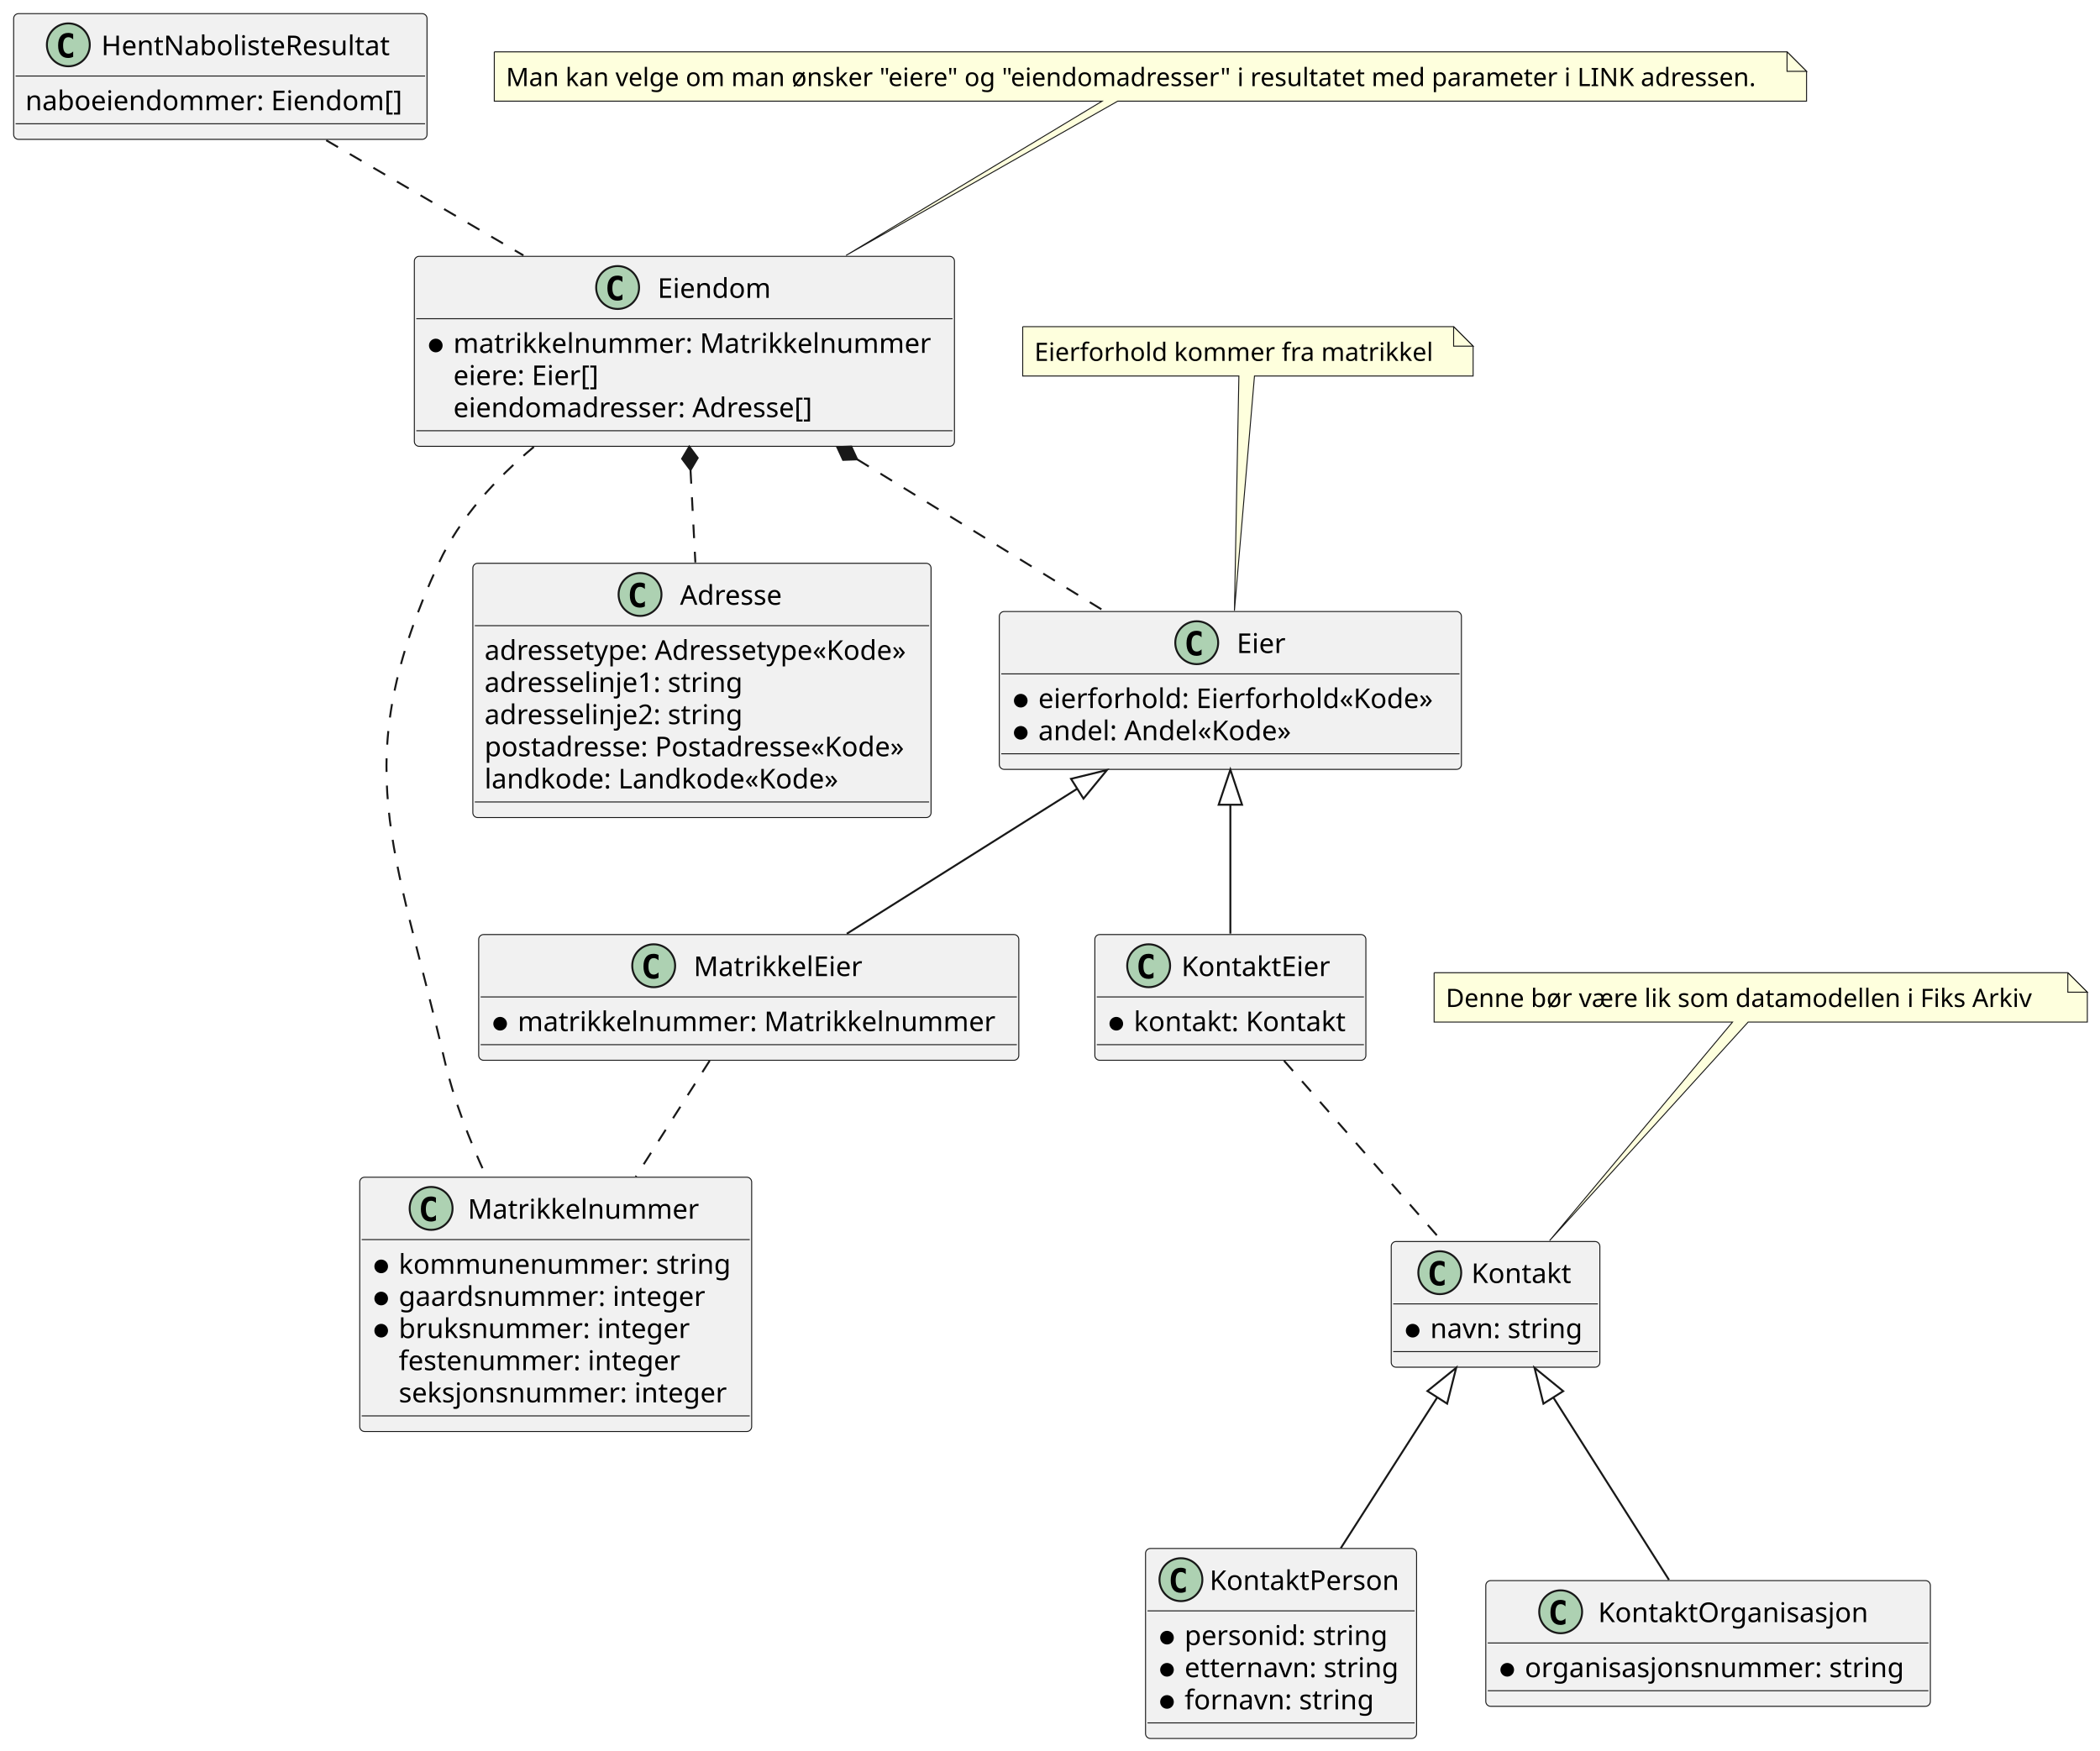
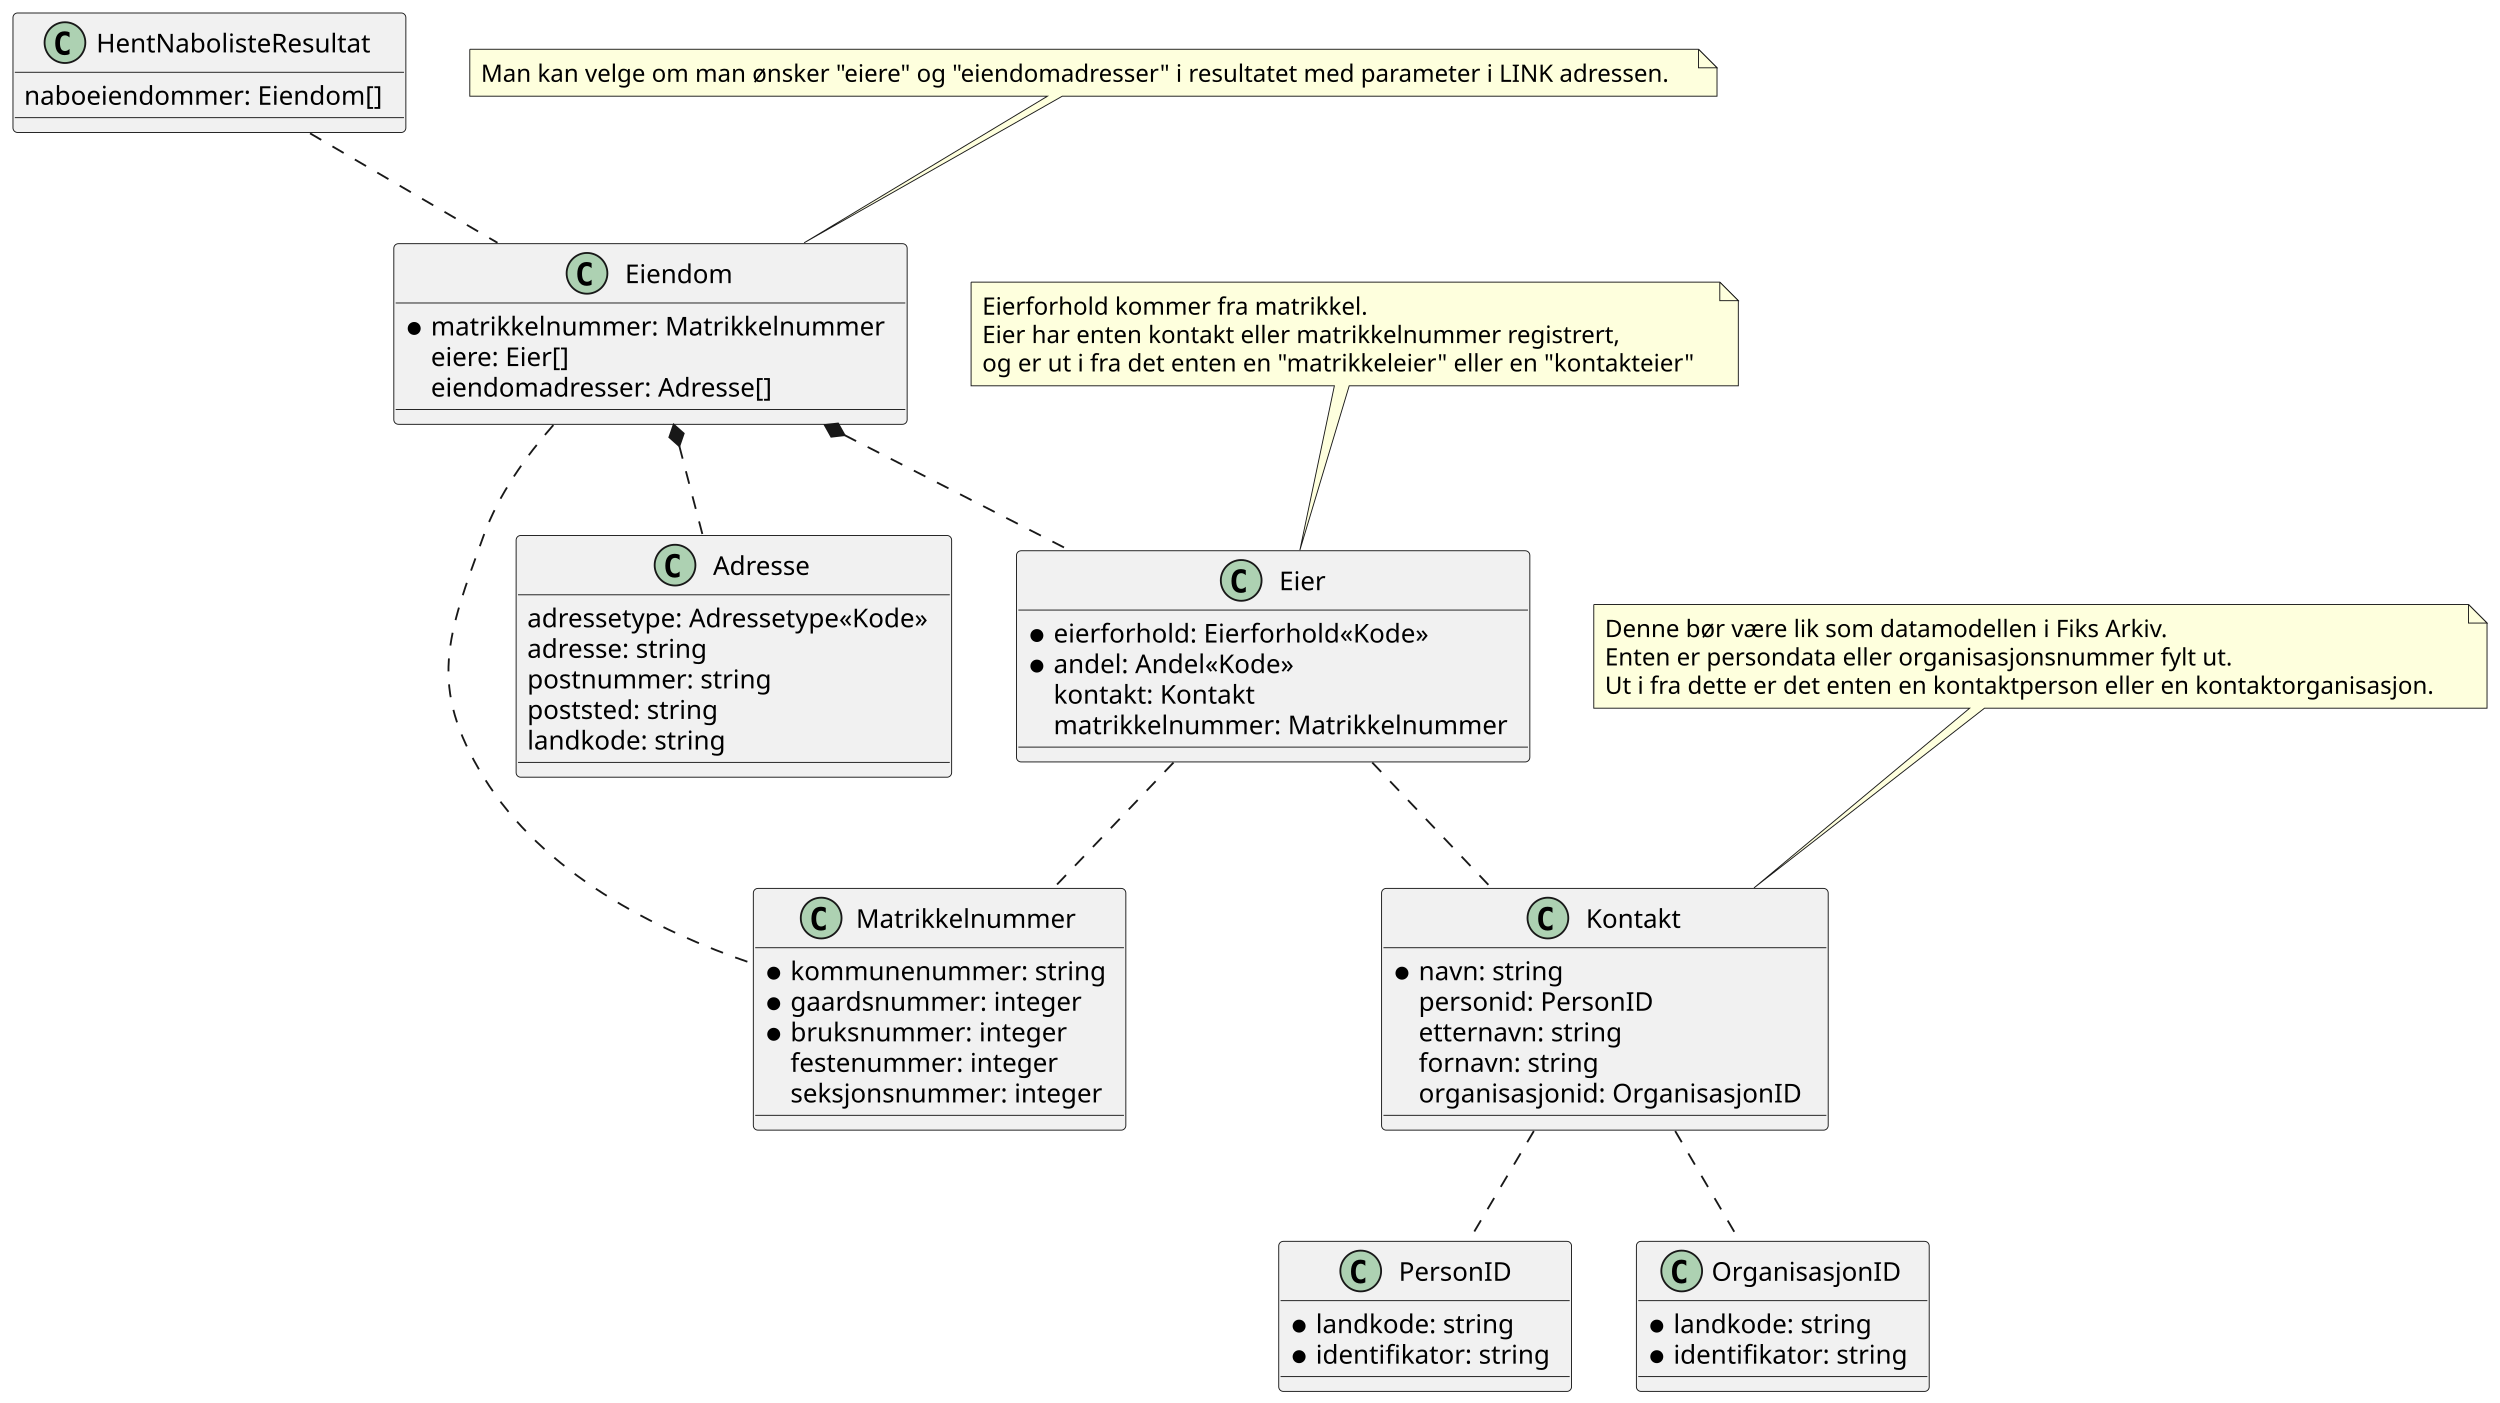
- <svg xmlns="http://www.w3.org/2000/svg" contentStyleType="text/css" height="898px" preserveAspectRatio="none" style="width:1077px;height:898px;background:#FFFFFF;" version="1.1" viewBox="0 0 1077 898" width="1077px" zoomAndPan="magnify">
+ <svg xmlns="http://www.w3.org/2000/svg" contentStyleType="text/css" height="757px" preserveAspectRatio="none" style="width:1349px;height:757px;background:#FFFFFF;" version="1.1" viewBox="0 0 1349 757" width="1349px" zoomAndPan="magnify">
  <defs />
  <g>
    <g id="elem_HentNabolisteResultat">
      <rect codeLine="1" fill="#F1F1F1" height="64.488" id="HentNabolisteResultat" rx="2.5" ry="2.5" style="stroke:#181818;stroke-width:0.5;" width="212" x="7" y="7" />
      <ellipse cx="35.05" cy="23" fill="#ADD1B2" rx="11" ry="11" style="stroke:#181818;stroke-width:1.0;" />
      <path d="M37.523,29.143 Q36.942,29.442 36.303,29.591 Q35.664,29.741 34.958,29.741 Q32.451,29.741 31.131,28.089 Q29.812,26.437 29.812,23.316 Q29.812,20.186 31.131,18.535 Q32.451,16.883 34.958,16.883 Q35.664,16.883 36.311,17.032 Q36.959,17.182 37.523,17.48 L37.523,20.203 Q36.892,19.622 36.299,19.352 Q35.705,19.082 35.074,19.082 Q33.73,19.082 33.045,20.149 Q32.36,21.216 32.36,23.316 Q32.36,25.408 33.045,26.474 Q33.73,27.541 35.074,27.541 Q35.705,27.541 36.299,27.271 Q36.892,27.002 37.523,26.42 Z " fill="#000000" />
      <text fill="#000000" font-family="sans-serif" font-size="14" lengthAdjust="spacing" textLength="151" x="51.95" y="28.291">HentNabolisteResultat</text>
      <line style="stroke:#181818;stroke-width:0.5;" x1="8" x2="218" y1="39" y2="39" />
      <text fill="#000000" font-family="sans-serif" font-size="14" lengthAdjust="spacing" textLength="200" x="13" y="56.535">naboeiendommer: Eiendom[]</text>
      <line style="stroke:#181818;stroke-width:0.5;" x1="8" x2="218" y1="63.488" y2="63.488" />
    </g>
    <g id="elem_Eiendom">
      <rect codeLine="7" fill="#F1F1F1" height="97.465" id="Eiendom" rx="2.5" ry="2.5" style="stroke:#181818;stroke-width:0.5;" width="277" x="212.5" y="131.49" />
      <ellipse cx="316.75" cy="147.49" fill="#ADD1B2" rx="11" ry="11" style="stroke:#181818;stroke-width:1.0;" />
      <path d="M319.223,153.633 Q318.642,153.932 318.003,154.081 Q317.364,154.231 316.658,154.231 Q314.151,154.231 312.832,152.579 Q311.512,150.927 311.512,147.806 Q311.512,144.677 312.832,143.025 Q314.151,141.373 316.658,141.373 Q317.364,141.373 318.011,141.522 Q318.659,141.672 319.223,141.97 L319.223,144.693 Q318.592,144.112 317.999,143.842 Q317.405,143.572 316.774,143.572 Q315.43,143.572 314.745,144.639 Q314.06,145.706 314.06,147.806 Q314.06,149.898 314.745,150.964 Q315.43,152.031 316.774,152.031 Q317.405,152.031 317.999,151.761 Q318.592,151.492 319.223,150.91 Z " fill="#000000" />
      <text fill="#000000" font-family="sans-serif" font-size="14" lengthAdjust="spacing" textLength="60" x="337.25" y="152.781">Eiendom</text>
      <line style="stroke:#181818;stroke-width:0.5;" x1="213.5" x2="488.5" y1="163.49" y2="163.49" />
      <ellipse cx="223.5" cy="177.234" fill="#000000" rx="3" ry="3" style="stroke:#000000;stroke-width:1.0;" />
      <text fill="#000000" font-family="sans-serif" font-size="14" lengthAdjust="spacing" textLength="251" x="232.5" y="181.025">matrikkelnummer: Matrikkelnummer</text>
      <text fill="#000000" font-family="sans-serif" font-size="14" lengthAdjust="spacing" textLength="78" x="232.5" y="197.513">eiere: Eier[]</text>
      <text fill="#000000" font-family="sans-serif" font-size="14" lengthAdjust="spacing" textLength="192" x="232.5" y="214.002">eiendomadresser: Adresse[]</text>
      <line style="stroke:#181818;stroke-width:0.5;" x1="213.5" x2="488.5" y1="220.955" y2="220.955" />
    </g>
    <g id="elem_GMN5">
      <path d="M253.5,26.59 L253.5,51.901 A0,0 0 0 0 253.5,51.901 L565.21,51.901 L433.89,131.02 L573.21,51.901 L926.5,51.901 A0,0 0 0 0 926.5,51.901 L926.5,36.59 L916.5,26.59 L253.5,26.59 A0,0 0 0 0 253.5,26.59 " fill="#FEFFDD" style="stroke:#181818;stroke-width:0.5;" />
      <path d="M916.5,26.59 L916.5,36.59 L926.5,36.59 L916.5,26.59 " fill="#FEFFDD" style="stroke:#181818;stroke-width:0.5;" />
      <text fill="#000000" font-family="sans-serif" font-size="13" lengthAdjust="spacing" textLength="652" x="259.5" y="44.158">Man kan velge om man ønsker "eiere" og "eiendomadresser" i resultatet med parameter i LINK adressen.</text>
    </g>
    <g id="elem_Matrikkelnummer">
-       <rect codeLine="18" fill="#F1F1F1" height="130.441" id="Matrikkelnummer" rx="2.5" ry="2.5" style="stroke:#181818;stroke-width:0.5;" width="201" x="184.5" y="603.88" />
-       <ellipse cx="221.1" cy="619.88" fill="#ADD1B2" rx="11" ry="11" style="stroke:#181818;stroke-width:1.0;" />
-       <path d="M223.573,626.023 Q222.992,626.322 222.353,626.471 Q221.714,626.621 221.008,626.621 Q218.501,626.621 217.181,624.969 Q215.862,623.317 215.862,620.196 Q215.862,617.067 217.181,615.415 Q218.501,613.763 221.008,613.763 Q221.714,613.763 222.361,613.912 Q223.009,614.062 223.573,614.361 L223.573,617.083 Q222.942,616.502 222.349,616.232 Q221.755,615.962 221.124,615.962 Q219.78,615.962 219.095,617.029 Q218.41,618.096 218.41,620.196 Q218.41,622.288 219.095,623.354 Q219.78,624.421 221.124,624.421 Q221.755,624.421 222.349,624.151 Q222.942,623.881 223.573,623.3 Z " fill="#000000" />
-       <text fill="#000000" font-family="sans-serif" font-size="14" lengthAdjust="spacing" textLength="121" x="239.9" y="625.171">Matrikkelnummer</text>
-       <line style="stroke:#181818;stroke-width:0.5;" x1="185.5" x2="384.5" y1="635.88" y2="635.88" />
-       <ellipse cx="195.5" cy="649.624" fill="#000000" rx="3" ry="3" style="stroke:#000000;stroke-width:1.0;" />
-       <text fill="#000000" font-family="sans-serif" font-size="14" lengthAdjust="spacing" textLength="175" x="204.5" y="653.415">kommunenummer: string</text>
-       <ellipse cx="195.5" cy="666.112" fill="#000000" rx="3" ry="3" style="stroke:#000000;stroke-width:1.0;" />
-       <text fill="#000000" font-family="sans-serif" font-size="14" lengthAdjust="spacing" textLength="162" x="204.5" y="669.903">gaardsnummer: integer</text>
-       <ellipse cx="195.5" cy="682.601" fill="#000000" rx="3" ry="3" style="stroke:#000000;stroke-width:1.0;" />
-       <text fill="#000000" font-family="sans-serif" font-size="14" lengthAdjust="spacing" textLength="154" x="204.5" y="686.392">bruksnummer: integer</text>
-       <text fill="#000000" font-family="sans-serif" font-size="14" lengthAdjust="spacing" textLength="148" x="204.5" y="702.88">festenummer: integer</text>
-       <text fill="#000000" font-family="sans-serif" font-size="14" lengthAdjust="spacing" textLength="174" x="204.5" y="719.368">seksjonsnummer: integer</text>
-       <line style="stroke:#181818;stroke-width:0.5;" x1="185.5" x2="384.5" y1="726.321" y2="726.321" />
+       <rect codeLine="18" fill="#F1F1F1" height="130.441" id="Matrikkelnummer" rx="2.5" ry="2.5" style="stroke:#181818;stroke-width:0.5;" width="201" x="406.5" y="479.39" />
+       <ellipse cx="443.1" cy="495.39" fill="#ADD1B2" rx="11" ry="11" style="stroke:#181818;stroke-width:1.0;" />
+       <path d="M445.573,501.533 Q444.992,501.832 444.353,501.981 Q443.714,502.131 443.008,502.131 Q440.501,502.131 439.182,500.479 Q437.862,498.827 437.862,495.706 Q437.862,492.577 439.182,490.925 Q440.501,489.273 443.008,489.273 Q443.714,489.273 444.361,489.422 Q445.009,489.572 445.573,489.87 L445.573,492.593 Q444.942,492.012 444.349,491.742 Q443.755,491.473 443.124,491.473 Q441.78,491.473 441.095,492.539 Q440.41,493.606 440.41,495.706 Q440.41,497.798 441.095,498.864 Q441.78,499.931 443.124,499.931 Q443.755,499.931 444.349,499.661 Q444.942,499.392 445.573,498.81 Z " fill="#000000" />
+       <text fill="#000000" font-family="sans-serif" font-size="14" lengthAdjust="spacing" textLength="121" x="461.9" y="500.681">Matrikkelnummer</text>
+       <line style="stroke:#181818;stroke-width:0.5;" x1="407.5" x2="606.5" y1="511.39" y2="511.39" />
+       <ellipse cx="417.5" cy="525.134" fill="#000000" rx="3" ry="3" style="stroke:#000000;stroke-width:1.0;" />
+       <text fill="#000000" font-family="sans-serif" font-size="14" lengthAdjust="spacing" textLength="175" x="426.5" y="528.925">kommunenummer: string</text>
+       <ellipse cx="417.5" cy="541.622" fill="#000000" rx="3" ry="3" style="stroke:#000000;stroke-width:1.0;" />
+       <text fill="#000000" font-family="sans-serif" font-size="14" lengthAdjust="spacing" textLength="162" x="426.5" y="545.413">gaardsnummer: integer</text>
+       <ellipse cx="417.5" cy="558.111" fill="#000000" rx="3" ry="3" style="stroke:#000000;stroke-width:1.0;" />
+       <text fill="#000000" font-family="sans-serif" font-size="14" lengthAdjust="spacing" textLength="154" x="426.5" y="561.902">bruksnummer: integer</text>
+       <text fill="#000000" font-family="sans-serif" font-size="14" lengthAdjust="spacing" textLength="148" x="426.5" y="578.39">festenummer: integer</text>
+       <text fill="#000000" font-family="sans-serif" font-size="14" lengthAdjust="spacing" textLength="174" x="426.5" y="594.878">seksjonsnummer: integer</text>
+       <line style="stroke:#181818;stroke-width:0.5;" x1="407.5" x2="606.5" y1="601.831" y2="601.831" />
    </g>
    <g id="elem_Adresse">
-       <rect codeLine="30" fill="#F1F1F1" height="130.441" id="Adresse" rx="2.5" ry="2.5" style="stroke:#181818;stroke-width:0.5;" width="235" x="242.5" y="288.95" />
-       <ellipse cx="328.25" cy="304.95" fill="#ADD1B2" rx="11" ry="11" style="stroke:#181818;stroke-width:1.0;" />
-       <path d="M330.723,311.093 Q330.142,311.392 329.503,311.541 Q328.864,311.691 328.158,311.691 Q325.651,311.691 324.332,310.039 Q323.012,308.387 323.012,305.266 Q323.012,302.137 324.332,300.485 Q325.651,298.833 328.158,298.833 Q328.864,298.833 329.511,298.982 Q330.159,299.132 330.723,299.43 L330.723,302.153 Q330.092,301.572 329.499,301.302 Q328.905,301.033 328.274,301.033 Q326.93,301.033 326.245,302.099 Q325.56,303.166 325.56,305.266 Q325.56,307.358 326.245,308.424 Q326.93,309.491 328.274,309.491 Q328.905,309.491 329.499,309.221 Q330.092,308.952 330.723,308.37 Z " fill="#000000" />
-       <text fill="#000000" font-family="sans-serif" font-size="14" lengthAdjust="spacing" textLength="55" x="348.75" y="310.241">Adresse</text>
-       <line style="stroke:#181818;stroke-width:0.5;" x1="243.5" x2="476.5" y1="320.95" y2="320.95" />
-       <text fill="#000000" font-family="sans-serif" font-size="14" lengthAdjust="spacing" textLength="223" x="248.5" y="338.485">adressetype: Adressetype«Kode»</text>
-       <text fill="#000000" font-family="sans-serif" font-size="14" lengthAdjust="spacing" textLength="139" x="248.5" y="354.973">adresselinje1: string</text>
-       <text fill="#000000" font-family="sans-serif" font-size="14" lengthAdjust="spacing" textLength="139" x="248.5" y="371.462">adresselinje2: string</text>
-       <text fill="#000000" font-family="sans-serif" font-size="14" lengthAdjust="spacing" textLength="222" x="248.5" y="387.95">postadresse: Postadresse«Kode»</text>
-       <text fill="#000000" font-family="sans-serif" font-size="14" lengthAdjust="spacing" textLength="188" x="248.5" y="404.438">landkode: Landkode«Kode»</text>
-       <line style="stroke:#181818;stroke-width:0.5;" x1="243.5" x2="476.5" y1="411.391" y2="411.391" />
+       <rect codeLine="30" fill="#F1F1F1" height="130.441" id="Adresse" rx="2.5" ry="2.5" style="stroke:#181818;stroke-width:0.5;" width="235" x="278.5" y="288.95" />
+       <ellipse cx="364.25" cy="304.95" fill="#ADD1B2" rx="11" ry="11" style="stroke:#181818;stroke-width:1.0;" />
+       <path d="M366.723,311.093 Q366.142,311.392 365.503,311.541 Q364.864,311.691 364.158,311.691 Q361.651,311.691 360.332,310.039 Q359.012,308.387 359.012,305.266 Q359.012,302.137 360.332,300.485 Q361.651,298.833 364.158,298.833 Q364.864,298.833 365.511,298.982 Q366.159,299.132 366.723,299.43 L366.723,302.153 Q366.092,301.572 365.499,301.302 Q364.905,301.033 364.274,301.033 Q362.93,301.033 362.245,302.099 Q361.56,303.166 361.56,305.266 Q361.56,307.358 362.245,308.424 Q362.93,309.491 364.274,309.491 Q364.905,309.491 365.499,309.221 Q366.092,308.952 366.723,308.37 Z " fill="#000000" />
+       <text fill="#000000" font-family="sans-serif" font-size="14" lengthAdjust="spacing" textLength="55" x="384.75" y="310.241">Adresse</text>
+       <line style="stroke:#181818;stroke-width:0.5;" x1="279.5" x2="512.5" y1="320.95" y2="320.95" />
+       <text fill="#000000" font-family="sans-serif" font-size="14" lengthAdjust="spacing" textLength="223" x="284.5" y="338.485">adressetype: Adressetype«Kode»</text>
+       <text fill="#000000" font-family="sans-serif" font-size="14" lengthAdjust="spacing" textLength="101" x="284.5" y="354.973">adresse: string</text>
+       <text fill="#000000" font-family="sans-serif" font-size="14" lengthAdjust="spacing" textLength="136" x="284.5" y="371.462">postnummer: string</text>
+       <text fill="#000000" font-family="sans-serif" font-size="14" lengthAdjust="spacing" textLength="107" x="284.5" y="387.95">poststed: string</text>
+       <text fill="#000000" font-family="sans-serif" font-size="14" lengthAdjust="spacing" textLength="112" x="284.5" y="404.438">landkode: string</text>
+       <line style="stroke:#181818;stroke-width:0.5;" x1="279.5" x2="512.5" y1="411.391" y2="411.391" />
    </g>
    <g id="elem_Eier">
-       <rect codeLine="38" fill="#F1F1F1" height="80.977" id="Eier" rx="2.5" ry="2.5" style="stroke:#181818;stroke-width:0.5;" width="237" x="512.5" y="313.69" />
-       <ellipse cx="613.75" cy="329.69" fill="#ADD1B2" rx="11" ry="11" style="stroke:#181818;stroke-width:1.0;" />
-       <path d="M616.223,335.833 Q615.642,336.132 615.003,336.281 Q614.364,336.431 613.658,336.431 Q611.151,336.431 609.832,334.779 Q608.512,333.127 608.512,330.006 Q608.512,326.877 609.832,325.225 Q611.151,323.573 613.658,323.573 Q614.364,323.573 615.011,323.722 Q615.659,323.872 616.223,324.171 L616.223,326.893 Q615.592,326.312 614.999,326.042 Q614.405,325.772 613.774,325.772 Q612.43,325.772 611.745,326.839 Q611.06,327.906 611.06,330.006 Q611.06,332.098 611.745,333.164 Q612.43,334.231 613.774,334.231 Q614.405,334.231 614.999,333.961 Q615.592,333.692 616.223,333.11 Z " fill="#000000" />
-       <text fill="#000000" font-family="sans-serif" font-size="14" lengthAdjust="spacing" textLength="26" x="634.25" y="334.981">Eier</text>
-       <line style="stroke:#181818;stroke-width:0.5;" x1="513.5" x2="748.5" y1="345.69" y2="345.69" />
-       <ellipse cx="523.5" cy="359.434" fill="#000000" rx="3" ry="3" style="stroke:#000000;stroke-width:1.0;" />
-       <text fill="#000000" font-family="sans-serif" font-size="14" lengthAdjust="spacing" textLength="211" x="532.5" y="363.225">eierforhold: Eierforhold«Kode»</text>
-       <ellipse cx="523.5" cy="375.922" fill="#000000" rx="3" ry="3" style="stroke:#000000;stroke-width:1.0;" />
-       <text fill="#000000" font-family="sans-serif" font-size="14" lengthAdjust="spacing" textLength="135" x="532.5" y="379.713">andel: Andel«Kode»</text>
-       <line style="stroke:#181818;stroke-width:0.5;" x1="513.5" x2="748.5" y1="386.667" y2="386.667" />
+       <rect codeLine="38" fill="#F1F1F1" height="113.953" id="Eier" rx="2.5" ry="2.5" style="stroke:#181818;stroke-width:0.5;" width="277" x="548.5" y="297.19" />
+       <ellipse cx="669.75" cy="313.19" fill="#ADD1B2" rx="11" ry="11" style="stroke:#181818;stroke-width:1.0;" />
+       <path d="M672.223,319.333 Q671.642,319.632 671.003,319.781 Q670.364,319.931 669.658,319.931 Q667.151,319.931 665.832,318.279 Q664.512,316.627 664.512,313.506 Q664.512,310.377 665.832,308.725 Q667.151,307.073 669.658,307.073 Q670.364,307.073 671.011,307.222 Q671.659,307.372 672.223,307.671 L672.223,310.393 Q671.592,309.812 670.999,309.542 Q670.405,309.272 669.774,309.272 Q668.43,309.272 667.745,310.339 Q667.06,311.406 667.06,313.506 Q667.06,315.598 667.745,316.664 Q668.43,317.731 669.774,317.731 Q670.405,317.731 670.999,317.461 Q671.592,317.192 672.223,316.61 Z " fill="#000000" />
+       <text fill="#000000" font-family="sans-serif" font-size="14" lengthAdjust="spacing" textLength="26" x="690.25" y="318.481">Eier</text>
+       <line style="stroke:#181818;stroke-width:0.5;" x1="549.5" x2="824.5" y1="329.19" y2="329.19" />
+       <ellipse cx="559.5" cy="342.934" fill="#000000" rx="3" ry="3" style="stroke:#000000;stroke-width:1.0;" />
+       <text fill="#000000" font-family="sans-serif" font-size="14" lengthAdjust="spacing" textLength="211" x="568.5" y="346.725">eierforhold: Eierforhold«Kode»</text>
+       <ellipse cx="559.5" cy="359.422" fill="#000000" rx="3" ry="3" style="stroke:#000000;stroke-width:1.0;" />
+       <text fill="#000000" font-family="sans-serif" font-size="14" lengthAdjust="spacing" textLength="135" x="568.5" y="363.213">andel: Andel«Kode»</text>
+       <text fill="#000000" font-family="sans-serif" font-size="14" lengthAdjust="spacing" textLength="113" x="568.5" y="379.702">kontakt: Kontakt</text>
+       <text fill="#000000" font-family="sans-serif" font-size="14" lengthAdjust="spacing" textLength="251" x="568.5" y="396.19">matrikkelnummer: Matrikkelnummer</text>
+       <line style="stroke:#181818;stroke-width:0.5;" x1="549.5" x2="824.5" y1="403.143" y2="403.143" />
    </g>
    <g id="elem_GMN14">
-       <path d="M524.5,167.57 L524.5,192.881 A0,0 0 0 0 524.5,192.881 L635.37,192.881 L633.09,313.28 L643.37,192.881 L755.5,192.881 A0,0 0 0 0 755.5,192.881 L755.5,177.57 L745.5,167.57 L524.5,167.57 A0,0 0 0 0 524.5,167.57 " fill="#FEFFDD" style="stroke:#181818;stroke-width:0.5;" />
-       <path d="M745.5,167.57 L745.5,177.57 L755.5,177.57 L745.5,167.57 " fill="#FEFFDD" style="stroke:#181818;stroke-width:0.5;" />
-       <text fill="#000000" font-family="sans-serif" font-size="13" lengthAdjust="spacing" textLength="210" x="530.5" y="185.138">Eierforhold kommer fra matrikkel</text>
-     </g>
-     <g id="elem_KontaktEier">
-       <rect codeLine="48" fill="#F1F1F1" height="64.488" id="KontaktEier" rx="2.5" ry="2.5" style="stroke:#181818;stroke-width:0.5;" width="139" x="561.5" y="479.4" />
-       <ellipse cx="589.1" cy="495.4" fill="#ADD1B2" rx="11" ry="11" style="stroke:#181818;stroke-width:1.0;" />
-       <path d="M591.573,501.543 Q590.992,501.842 590.353,501.991 Q589.714,502.141 589.008,502.141 Q586.501,502.141 585.182,500.489 Q583.862,498.837 583.862,495.716 Q583.862,492.587 585.182,490.935 Q586.501,489.283 589.008,489.283 Q589.714,489.283 590.361,489.432 Q591.009,489.582 591.573,489.88 L591.573,492.603 Q590.942,492.022 590.349,491.752 Q589.755,491.483 589.124,491.483 Q587.78,491.483 587.095,492.549 Q586.41,493.616 586.41,495.716 Q586.41,497.808 587.095,498.874 Q587.78,499.941 589.124,499.941 Q589.755,499.941 590.349,499.671 Q590.942,499.401 591.573,498.82 Z " fill="#000000" />
-       <text fill="#000000" font-family="sans-serif" font-size="14" lengthAdjust="spacing" textLength="79" x="605.9" y="500.691">KontaktEier</text>
-       <line style="stroke:#181818;stroke-width:0.5;" x1="562.5" x2="699.5" y1="511.4" y2="511.4" />
-       <ellipse cx="572.5" cy="525.144" fill="#000000" rx="3" ry="3" style="stroke:#000000;stroke-width:1.0;" />
-       <text fill="#000000" font-family="sans-serif" font-size="14" lengthAdjust="spacing" textLength="113" x="581.5" y="528.935">kontakt: Kontakt</text>
-       <line style="stroke:#181818;stroke-width:0.5;" x1="562.5" x2="699.5" y1="535.888" y2="535.888" />
-     </g>
-     <g id="elem_MatrikkelEier">
-       <rect codeLine="54" fill="#F1F1F1" height="64.488" id="MatrikkelEier" rx="2.5" ry="2.5" style="stroke:#181818;stroke-width:0.5;" width="277" x="245.5" y="479.4" />
-       <ellipse cx="335.25" cy="495.4" fill="#ADD1B2" rx="11" ry="11" style="stroke:#181818;stroke-width:1.0;" />
-       <path d="M337.723,501.543 Q337.142,501.842 336.503,501.991 Q335.864,502.141 335.158,502.141 Q332.651,502.141 331.332,500.489 Q330.012,498.837 330.012,495.716 Q330.012,492.587 331.332,490.935 Q332.651,489.283 335.158,489.283 Q335.864,489.283 336.511,489.432 Q337.159,489.582 337.723,489.88 L337.723,492.603 Q337.092,492.022 336.499,491.752 Q335.905,491.483 335.274,491.483 Q333.93,491.483 333.245,492.549 Q332.56,493.616 332.56,495.716 Q332.56,497.808 333.245,498.874 Q333.93,499.941 335.274,499.941 Q335.905,499.941 336.499,499.671 Q337.092,499.401 337.723,498.82 Z " fill="#000000" />
-       <text fill="#000000" font-family="sans-serif" font-size="14" lengthAdjust="spacing" textLength="89" x="355.75" y="500.691">MatrikkelEier</text>
-       <line style="stroke:#181818;stroke-width:0.5;" x1="246.5" x2="521.5" y1="511.4" y2="511.4" />
-       <ellipse cx="256.5" cy="525.144" fill="#000000" rx="3" ry="3" style="stroke:#000000;stroke-width:1.0;" />
-       <text fill="#000000" font-family="sans-serif" font-size="14" lengthAdjust="spacing" textLength="251" x="265.5" y="528.935">matrikkelnummer: Matrikkelnummer</text>
-       <line style="stroke:#181818;stroke-width:0.5;" x1="246.5" x2="521.5" y1="535.888" y2="535.888" />
+       <path d="M524,152.25 L524,208.182 A0,0 0 0 0 524,208.182 L720.03,208.182 L701.41,296.87 L728.03,208.182 L938,208.182 A0,0 0 0 0 938,208.182 L938,162.25 L928,152.25 L524,152.25 A0,0 0 0 0 524,152.25 " fill="#FEFFDD" style="stroke:#181818;stroke-width:0.5;" />
+       <path d="M928,152.25 L928,162.25 L938,162.25 L928,152.25 " fill="#FEFFDD" style="stroke:#181818;stroke-width:0.5;" />
+       <text fill="#000000" font-family="sans-serif" font-size="13" lengthAdjust="spacing" textLength="214" x="530" y="169.818">Eierforhold kommer fra matrikkel.</text>
+       <text fill="#000000" font-family="sans-serif" font-size="13" lengthAdjust="spacing" textLength="352" x="530" y="185.129">Eier har enten kontakt eller matrikkelnummer registrert,</text>
+       <text fill="#000000" font-family="sans-serif" font-size="13" lengthAdjust="spacing" textLength="393" x="530" y="200.44">og er ut i fra det enten en "matrikkeleier" eller en "kontakteier"</text>
    </g>
    <g id="elem_Kontakt">
-       <rect codeLine="60" fill="#F1F1F1" height="64.488" id="Kontakt" rx="2.5" ry="2.5" style="stroke:#181818;stroke-width:0.5;" width="107" x="713.5" y="636.86" />
-       <ellipse cx="738.4" cy="652.86" fill="#ADD1B2" rx="11" ry="11" style="stroke:#181818;stroke-width:1.0;" />
-       <path d="M740.873,659.003 Q740.292,659.302 739.653,659.451 Q739.014,659.601 738.308,659.601 Q735.801,659.601 734.481,657.949 Q733.162,656.297 733.162,653.176 Q733.162,650.047 734.481,648.395 Q735.801,646.743 738.308,646.743 Q739.014,646.743 739.661,646.892 Q740.309,647.042 740.873,647.341 L740.873,650.063 Q740.242,649.482 739.649,649.212 Q739.055,648.942 738.424,648.942 Q737.08,648.942 736.395,650.009 Q735.71,651.076 735.71,653.176 Q735.71,655.268 736.395,656.334 Q737.08,657.401 738.424,657.401 Q739.055,657.401 739.649,657.131 Q740.242,656.861 740.873,656.28 Z " fill="#000000" />
-       <text fill="#000000" font-family="sans-serif" font-size="14" lengthAdjust="spacing" textLength="53" x="754.6" y="658.151">Kontakt</text>
-       <line style="stroke:#181818;stroke-width:0.5;" x1="714.5" x2="819.5" y1="668.86" y2="668.86" />
-       <ellipse cx="724.5" cy="682.604" fill="#000000" rx="3" ry="3" style="stroke:#000000;stroke-width:1.0;" />
-       <text fill="#000000" font-family="sans-serif" font-size="14" lengthAdjust="spacing" textLength="81" x="733.5" y="686.395">navn: string</text>
-       <line style="stroke:#181818;stroke-width:0.5;" x1="714.5" x2="819.5" y1="693.348" y2="693.348" />
+       <rect codeLine="51" fill="#F1F1F1" height="130.441" id="Kontakt" rx="2.5" ry="2.5" style="stroke:#181818;stroke-width:0.5;" width="241" x="745.5" y="479.39" />
+       <ellipse cx="835.25" cy="495.39" fill="#ADD1B2" rx="11" ry="11" style="stroke:#181818;stroke-width:1.0;" />
+       <path d="M837.723,501.533 Q837.142,501.832 836.503,501.981 Q835.864,502.131 835.158,502.131 Q832.651,502.131 831.332,500.479 Q830.012,498.827 830.012,495.706 Q830.012,492.577 831.332,490.925 Q832.651,489.273 835.158,489.273 Q835.864,489.273 836.511,489.422 Q837.159,489.572 837.723,489.87 L837.723,492.593 Q837.092,492.012 836.499,491.742 Q835.905,491.473 835.274,491.473 Q833.93,491.473 833.245,492.539 Q832.56,493.606 832.56,495.706 Q832.56,497.798 833.245,498.864 Q833.93,499.931 835.274,499.931 Q835.905,499.931 836.499,499.661 Q837.092,499.392 837.723,498.81 Z " fill="#000000" />
+       <text fill="#000000" font-family="sans-serif" font-size="14" lengthAdjust="spacing" textLength="53" x="855.75" y="500.681">Kontakt</text>
+       <line style="stroke:#181818;stroke-width:0.5;" x1="746.5" x2="985.5" y1="511.39" y2="511.39" />
+       <ellipse cx="756.5" cy="525.134" fill="#000000" rx="3" ry="3" style="stroke:#000000;stroke-width:1.0;" />
+       <text fill="#000000" font-family="sans-serif" font-size="14" lengthAdjust="spacing" textLength="81" x="765.5" y="528.925">navn: string</text>
+       <text fill="#000000" font-family="sans-serif" font-size="14" lengthAdjust="spacing" textLength="130" x="765.5" y="545.413">personid: PersonID</text>
+       <text fill="#000000" font-family="sans-serif" font-size="14" lengthAdjust="spacing" textLength="113" x="765.5" y="561.902">etternavn: string</text>
+       <text fill="#000000" font-family="sans-serif" font-size="14" lengthAdjust="spacing" textLength="101" x="765.5" y="578.39">fornavn: string</text>
+       <text fill="#000000" font-family="sans-serif" font-size="14" lengthAdjust="spacing" textLength="215" x="765.5" y="594.878">organisasjonid: OrganisasjonID</text>
+       <line style="stroke:#181818;stroke-width:0.5;" x1="746.5" x2="985.5" y1="601.831" y2="601.831" />
+     </g>
+     <g id="elem_PersonID">
+       <rect codeLine="62" fill="#F1F1F1" height="80.977" id="PersonID" rx="2.5" ry="2.5" style="stroke:#181818;stroke-width:0.5;" width="158" x="690" y="669.83" />
+       <ellipse cx="734.25" cy="685.83" fill="#ADD1B2" rx="11" ry="11" style="stroke:#181818;stroke-width:1.0;" />
+       <path d="M736.723,691.973 Q736.142,692.272 735.503,692.421 Q734.864,692.571 734.158,692.571 Q731.651,692.571 730.332,690.919 Q729.012,689.267 729.012,686.146 Q729.012,683.016 730.332,681.365 Q731.651,679.713 734.158,679.713 Q734.864,679.713 735.511,679.862 Q736.159,680.012 736.723,680.311 L736.723,683.033 Q736.092,682.452 735.499,682.182 Q734.905,681.913 734.274,681.913 Q732.93,681.913 732.245,682.979 Q731.56,684.046 731.56,686.146 Q731.56,688.238 732.245,689.304 Q732.93,690.371 734.274,690.371 Q734.905,690.371 735.499,690.101 Q736.092,689.832 736.723,689.25 Z " fill="#000000" />
+       <text fill="#000000" font-family="sans-serif" font-size="14" lengthAdjust="spacing" textLength="61" x="754.75" y="691.121">PersonID</text>
+       <line style="stroke:#181818;stroke-width:0.5;" x1="691" x2="847" y1="701.83" y2="701.83" />
+       <ellipse cx="701" cy="715.574" fill="#000000" rx="3" ry="3" style="stroke:#000000;stroke-width:1.0;" />
+       <text fill="#000000" font-family="sans-serif" font-size="14" lengthAdjust="spacing" textLength="112" x="710" y="719.365">landkode: string</text>
+       <ellipse cx="701" cy="732.062" fill="#000000" rx="3" ry="3" style="stroke:#000000;stroke-width:1.0;" />
+       <text fill="#000000" font-family="sans-serif" font-size="14" lengthAdjust="spacing" textLength="132" x="710" y="735.853">identifikator: string</text>
+       <line style="stroke:#181818;stroke-width:0.5;" x1="691" x2="847" y1="742.807" y2="742.807" />
+     </g>
+     <g id="elem_OrganisasjonID">
+       <rect codeLine="67" fill="#F1F1F1" height="80.977" id="OrganisasjonID" rx="2.5" ry="2.5" style="stroke:#181818;stroke-width:0.5;" width="158" x="883" y="669.83" />
+       <ellipse cx="907.45" cy="685.83" fill="#ADD1B2" rx="11" ry="11" style="stroke:#181818;stroke-width:1.0;" />
+       <path d="M909.923,691.973 Q909.342,692.272 908.703,692.421 Q908.064,692.571 907.358,692.571 Q904.851,692.571 903.532,690.919 Q902.212,689.267 902.212,686.146 Q902.212,683.016 903.532,681.365 Q904.851,679.713 907.358,679.713 Q908.064,679.713 908.711,679.862 Q909.359,680.012 909.923,680.311 L909.923,683.033 Q909.292,682.452 908.699,682.182 Q908.105,681.913 907.474,681.913 Q906.13,681.913 905.445,682.979 Q904.76,684.046 904.76,686.146 Q904.76,688.238 905.445,689.304 Q906.13,690.371 907.474,690.371 Q908.105,690.371 908.699,690.101 Q909.292,689.832 909.923,689.25 Z " fill="#000000" />
+       <text fill="#000000" font-family="sans-serif" font-size="14" lengthAdjust="spacing" textLength="105" x="923.55" y="691.121">OrganisasjonID</text>
+       <line style="stroke:#181818;stroke-width:0.5;" x1="884" x2="1040" y1="701.83" y2="701.83" />
+       <ellipse cx="894" cy="715.574" fill="#000000" rx="3" ry="3" style="stroke:#000000;stroke-width:1.0;" />
+       <text fill="#000000" font-family="sans-serif" font-size="14" lengthAdjust="spacing" textLength="112" x="903" y="719.365">landkode: string</text>
+       <ellipse cx="894" cy="732.062" fill="#000000" rx="3" ry="3" style="stroke:#000000;stroke-width:1.0;" />
+       <text fill="#000000" font-family="sans-serif" font-size="14" lengthAdjust="spacing" textLength="132" x="903" y="735.853">identifikator: string</text>
+       <line style="stroke:#181818;stroke-width:0.5;" x1="884" x2="1040" y1="742.807" y2="742.807" />
    </g>
    <g id="elem_GMN24">
-       <path d="M735.5,498.98 L735.5,524.29 A0,0 0 0 0 735.5,524.29 L888.55,524.29 L794.71,636.42 L896.55,524.29 L1070.5,524.29 A0,0 0 0 0 1070.5,524.29 L1070.5,508.98 L1060.5,498.98 L735.5,498.98 A0,0 0 0 0 735.5,498.98 " fill="#FEFFDD" style="stroke:#181818;stroke-width:0.5;" />
-       <path d="M1060.5,498.98 L1060.5,508.98 L1070.5,508.98 L1060.5,498.98 " fill="#FEFFDD" style="stroke:#181818;stroke-width:0.5;" />
-       <text fill="#000000" font-family="sans-serif" font-size="13" lengthAdjust="spacing" textLength="314" x="741.5" y="516.548">Denne bør være lik som datamodellen i Fiks Arkiv</text>
-     </g>
-     <g id="elem_KontaktPerson">
-       <rect codeLine="77" fill="#F1F1F1" height="97.465" id="KontaktPerson" rx="2.5" ry="2.5" style="stroke:#181818;stroke-width:0.5;" width="139" x="587.5" y="794.33" />
-       <ellipse cx="605.65" cy="810.33" fill="#ADD1B2" rx="11" ry="11" style="stroke:#181818;stroke-width:1.0;" />
-       <path d="M608.123,816.473 Q607.542,816.772 606.903,816.921 Q606.264,817.071 605.558,817.071 Q603.051,817.071 601.731,815.419 Q600.412,813.767 600.412,810.646 Q600.412,807.516 601.731,805.865 Q603.051,804.213 605.558,804.213 Q606.264,804.213 606.911,804.362 Q607.559,804.512 608.123,804.811 L608.123,807.533 Q607.492,806.952 606.899,806.682 Q606.305,806.413 605.674,806.413 Q604.33,806.413 603.645,807.479 Q602.96,808.546 602.96,810.646 Q602.96,812.738 603.645,813.804 Q604.33,814.871 605.674,814.871 Q606.305,814.871 606.899,814.601 Q607.492,814.332 608.123,813.75 Z " fill="#000000" />
-       <text fill="#000000" font-family="sans-serif" font-size="14" lengthAdjust="spacing" textLength="100" x="620.35" y="815.621">KontaktPerson</text>
-       <line style="stroke:#181818;stroke-width:0.5;" x1="588.5" x2="725.5" y1="826.33" y2="826.33" />
-       <ellipse cx="598.5" cy="840.074" fill="#000000" rx="3" ry="3" style="stroke:#000000;stroke-width:1.0;" />
-       <text fill="#000000" font-family="sans-serif" font-size="14" lengthAdjust="spacing" textLength="109" x="607.5" y="843.865">personid: string</text>
-       <ellipse cx="598.5" cy="856.562" fill="#000000" rx="3" ry="3" style="stroke:#000000;stroke-width:1.0;" />
-       <text fill="#000000" font-family="sans-serif" font-size="14" lengthAdjust="spacing" textLength="113" x="607.5" y="860.353">etternavn: string</text>
-       <ellipse cx="598.5" cy="873.051" fill="#000000" rx="3" ry="3" style="stroke:#000000;stroke-width:1.0;" />
-       <text fill="#000000" font-family="sans-serif" font-size="14" lengthAdjust="spacing" textLength="101" x="607.5" y="876.842">fornavn: string</text>
-       <line style="stroke:#181818;stroke-width:0.5;" x1="588.5" x2="725.5" y1="883.795" y2="883.795" />
-     </g>
-     <g id="elem_KontaktOrganisasjon">
-       <rect codeLine="78" fill="#F1F1F1" height="64.488" id="KontaktOrganisasjon" rx="2.5" ry="2.5" style="stroke:#181818;stroke-width:0.5;" width="228" x="762" y="810.81" />
-       <ellipse cx="800.4" cy="826.81" fill="#ADD1B2" rx="11" ry="11" style="stroke:#181818;stroke-width:1.0;" />
-       <path d="M802.873,832.953 Q802.292,833.252 801.653,833.401 Q801.014,833.551 800.308,833.551 Q797.801,833.551 796.481,831.899 Q795.162,830.247 795.162,827.126 Q795.162,823.996 796.481,822.345 Q797.801,820.693 800.308,820.693 Q801.014,820.693 801.661,820.842 Q802.309,820.992 802.873,821.29 L802.873,824.013 Q802.242,823.432 801.649,823.162 Q801.055,822.893 800.424,822.893 Q799.08,822.893 798.395,823.959 Q797.71,825.026 797.71,827.126 Q797.71,829.218 798.395,830.284 Q799.08,831.351 800.424,831.351 Q801.055,831.351 801.649,831.081 Q802.242,830.812 802.873,830.23 Z " fill="#000000" />
-       <text fill="#000000" font-family="sans-serif" font-size="14" lengthAdjust="spacing" textLength="144" x="819.6" y="832.101">KontaktOrganisasjon</text>
-       <line style="stroke:#181818;stroke-width:0.5;" x1="763" x2="989" y1="842.81" y2="842.81" />
-       <ellipse cx="773" cy="856.554" fill="#000000" rx="3" ry="3" style="stroke:#000000;stroke-width:1.0;" />
-       <text fill="#000000" font-family="sans-serif" font-size="14" lengthAdjust="spacing" textLength="202" x="782" y="860.345">organisasjonsnummer: string</text>
-       <line style="stroke:#181818;stroke-width:0.5;" x1="763" x2="989" y1="867.298" y2="867.298" />
+       <path d="M860,326.21 L860,382.142 A0,0 0 0 0 860,382.142 L1062.83,382.142 L946.44,479.11 L1070.83,382.142 L1342,382.142 A0,0 0 0 0 1342,382.142 L1342,336.21 L1332,326.21 L860,326.21 A0,0 0 0 0 860,326.21 " fill="#FEFFDD" style="stroke:#181818;stroke-width:0.5;" />
+       <path d="M1332,326.21 L1332,336.21 L1342,336.21 L1332,326.21 " fill="#FEFFDD" style="stroke:#181818;stroke-width:0.5;" />
+       <text fill="#000000" font-family="sans-serif" font-size="13" lengthAdjust="spacing" textLength="318" x="866" y="343.778">Denne bør være lik som datamodellen i Fiks Arkiv.</text>
+       <text fill="#000000" font-family="sans-serif" font-size="13" lengthAdjust="spacing" textLength="346" x="866" y="359.089">Enten er persondata eller organisasjonsnummer fylt ut.</text>
+       <text fill="#000000" font-family="sans-serif" font-size="13" lengthAdjust="spacing" textLength="461" x="866" y="374.399">Ut i fra dette er det enten en kontaktperson eller en kontaktorganisasjon.</text>
    </g>
    <g id="link_HentNabolisteResultat_Eiendom">
-       <path codeLine="5" d="M167.3,71.95 C197.21,89.42 234.95,111.46 268.44,131.01 " fill="none" id="HentNabolisteResultat-Eiendom" style="stroke:#181818;stroke-width:1.0;stroke-dasharray:7.0,7.0;" />
+       <path codeLine="5" d="M167.3,71.95 C197.21,89.42 234.95,111.45 268.44,131.01 " fill="none" id="HentNabolisteResultat-Eiendom" style="stroke:#181818;stroke-width:1.0;stroke-dasharray:7.0,7.0;" />
    </g>
    <g id="link_Eiendom_Matrikkelnummer">
-       <path codeLine="16" d="M273.78,229.24 C254.21,245.58 235.72,265.69 225,288.95 C177.59,391.87 202.48,433.48 228,543.88 C232.65,564 240.72,584.79 249.35,603.47 " fill="none" id="Eiendom-Matrikkelnummer" style="stroke:#181818;stroke-width:1.0;stroke-dasharray:7.0,7.0;" />
+       <path codeLine="16" d="M298.59,229.36 C283.48,246.52 268.94,267.07 261,288.95 C241.23,343.45 230.62,370.02 261,419.39 C292.72,470.94 353.16,501.87 406.19,519.98 " fill="none" id="Eiendom-Matrikkelnummer" style="stroke:#181818;stroke-width:1.0;stroke-dasharray:7.0,7.0;" />
    </g>
    <g id="link_Eiendom_Adresse">
-       <path codeLine="27" d="M354.136,241.104 C355.096,259.484 355.58,268.8 356.62,288.5 " fill="none" id="Eiendom-backto-Adresse" style="stroke:#181818;stroke-width:1.0;stroke-dasharray:7.0,7.0;" />
-       <polygon fill="#181818" points="353.51,229.12,349.828,235.321,354.136,241.104,357.817,234.903,353.51,229.12" style="stroke:#181818;stroke-width:1.0;" />
+       <path codeLine="27" d="M366.574,240.727 C371.394,259.108 373.92,268.8 379.08,288.5 " fill="none" id="Eiendom-backto-Adresse" style="stroke:#181818;stroke-width:1.0;stroke-dasharray:7.0,7.0;" />
+       <polygon fill="#181818" points="363.53,229.12,361.183,235.938,366.574,240.727,368.921,233.909,363.53,229.12" style="stroke:#181818;stroke-width:1.0;" />
    </g>
    <g id="link_Eiendom_Eier">
-       <path codeLine="28" d="M439.595,235.631 C482.625,262.06 525.14,288.17 565.89,313.19 " fill="none" id="Eiendom-backto-Eier" style="stroke:#181818;stroke-width:1.0;stroke-dasharray:7.0,7.0;" />
-       <polygon fill="#181818" points="429.37,229.35,432.389,235.899,439.595,235.631,436.576,229.082,429.37,229.35" style="stroke:#181818;stroke-width:1.0;" />
+       <path codeLine="28" d="M455.723,234.815 C496.693,255.775 534.3,275.02 576.92,296.84 " fill="none" id="Eiendom-backto-Eier" style="stroke:#181818;stroke-width:1.0;stroke-dasharray:7.0,7.0;" />
+       <polygon fill="#181818" points="445.04,229.35,448.56,235.644,455.723,234.815,452.203,228.522,445.04,229.35" style="stroke:#181818;stroke-width:1.0;" />
    </g>
-     <g id="link_Eier_KontaktEier">
-       <path d="M631,412.81 C631,438.9 631,454.59 631,478.91 " fill="none" id="Eier-backto-KontaktEier" style="stroke:#181818;stroke-width:1.0;" />
-       <polygon fill="none" points="631,394.81,625,412.81,637,412.81,631,394.81" style="stroke:#181818;stroke-width:1.0;" />
+     <g id="link_Eier_Kontakt">
+       <path codeLine="48" d="M740.46,411.45 C760.65,432.71 783.78,457.06 804.64,479.02 " fill="none" id="Eier-Kontakt" style="stroke:#181818;stroke-width:1.0;stroke-dasharray:7.0,7.0;" />
    </g>
-     <g id="link_Eier_MatrikkelEier">
-       <path d="M552.476,404.599 C511.026,430.688 472.83,454.73 434.29,478.99 " fill="none" id="Eier-backto-MatrikkelEier" style="stroke:#181818;stroke-width:1.0;" />
-       <polygon fill="none" points="567.71,395.01,549.28,399.521,555.673,409.676,567.71,395.01" style="stroke:#181818;stroke-width:1.0;" />
+     <g id="link_Eier_Matrikkelnummer">
+       <path codeLine="49" d="M633.24,411.45 C612.93,432.71 589.68,457.06 568.7,479.02 " fill="none" id="Eier-Matrikkelnummer" style="stroke:#181818;stroke-width:1.0;stroke-dasharray:7.0,7.0;" />
    </g>
-     <g id="link_KontaktEier_Kontakt">
-       <path codeLine="52" d="M658.52,544.1 C682.04,570.98 715.71,609.48 739.29,636.42 " fill="none" id="KontaktEier-Kontakt" style="stroke:#181818;stroke-width:1.0;stroke-dasharray:7.0,7.0;" />
+     <g id="link_Kontakt_PersonID">
+       <path codeLine="59" d="M827.66,610.31 C815.8,630.33 803.09,651.79 792.54,669.59 " fill="none" id="Kontakt-PersonID" style="stroke:#181818;stroke-width:1.0;stroke-dasharray:7.0,7.0;" />
    </g>
-     <g id="link_MatrikkelEier_Matrikkelnummer">
-       <path codeLine="58" d="M363.97,544.1 C353.06,561.22 339.16,583.06 326.06,603.62 " fill="none" id="MatrikkelEier-Matrikkelnummer" style="stroke:#181818;stroke-width:1.0;stroke-dasharray:7.0,7.0;" />
-     </g>
-     <g id="link_Kontakt_KontaktPerson">
-       <path d="M737.121,716.803 C720.561,742.693 706.55,764.6 687.64,794.16 " fill="none" id="Kontakt-backto-KontaktPerson" style="stroke:#181818;stroke-width:1.0;" />
-       <polygon fill="none" points="746.82,701.64,732.067,713.57,742.176,720.036,746.82,701.64" style="stroke:#181818;stroke-width:1.0;" />
-     </g>
-     <g id="link_Kontakt_KontaktOrganisasjon">
-       <path d="M796.628,716.842 C816.238,747.772 836.32,779.47 855.95,810.43 " fill="none" id="Kontakt-backto-KontaktOrganisasjon" style="stroke:#181818;stroke-width:1.0;" />
-       <polygon fill="none" points="786.99,701.64,791.561,720.055,801.696,713.629,786.99,701.64" style="stroke:#181818;stroke-width:1.0;" />
+     <g id="link_Kontakt_OrganisasjonID">
+       <path codeLine="60" d="M903.94,610.31 C915.68,630.33 928.26,651.79 938.7,669.59 " fill="none" id="Kontakt-OrganisasjonID" style="stroke:#181818;stroke-width:1.0;stroke-dasharray:7.0,7.0;" />
    </g>
  </g>
</svg>
